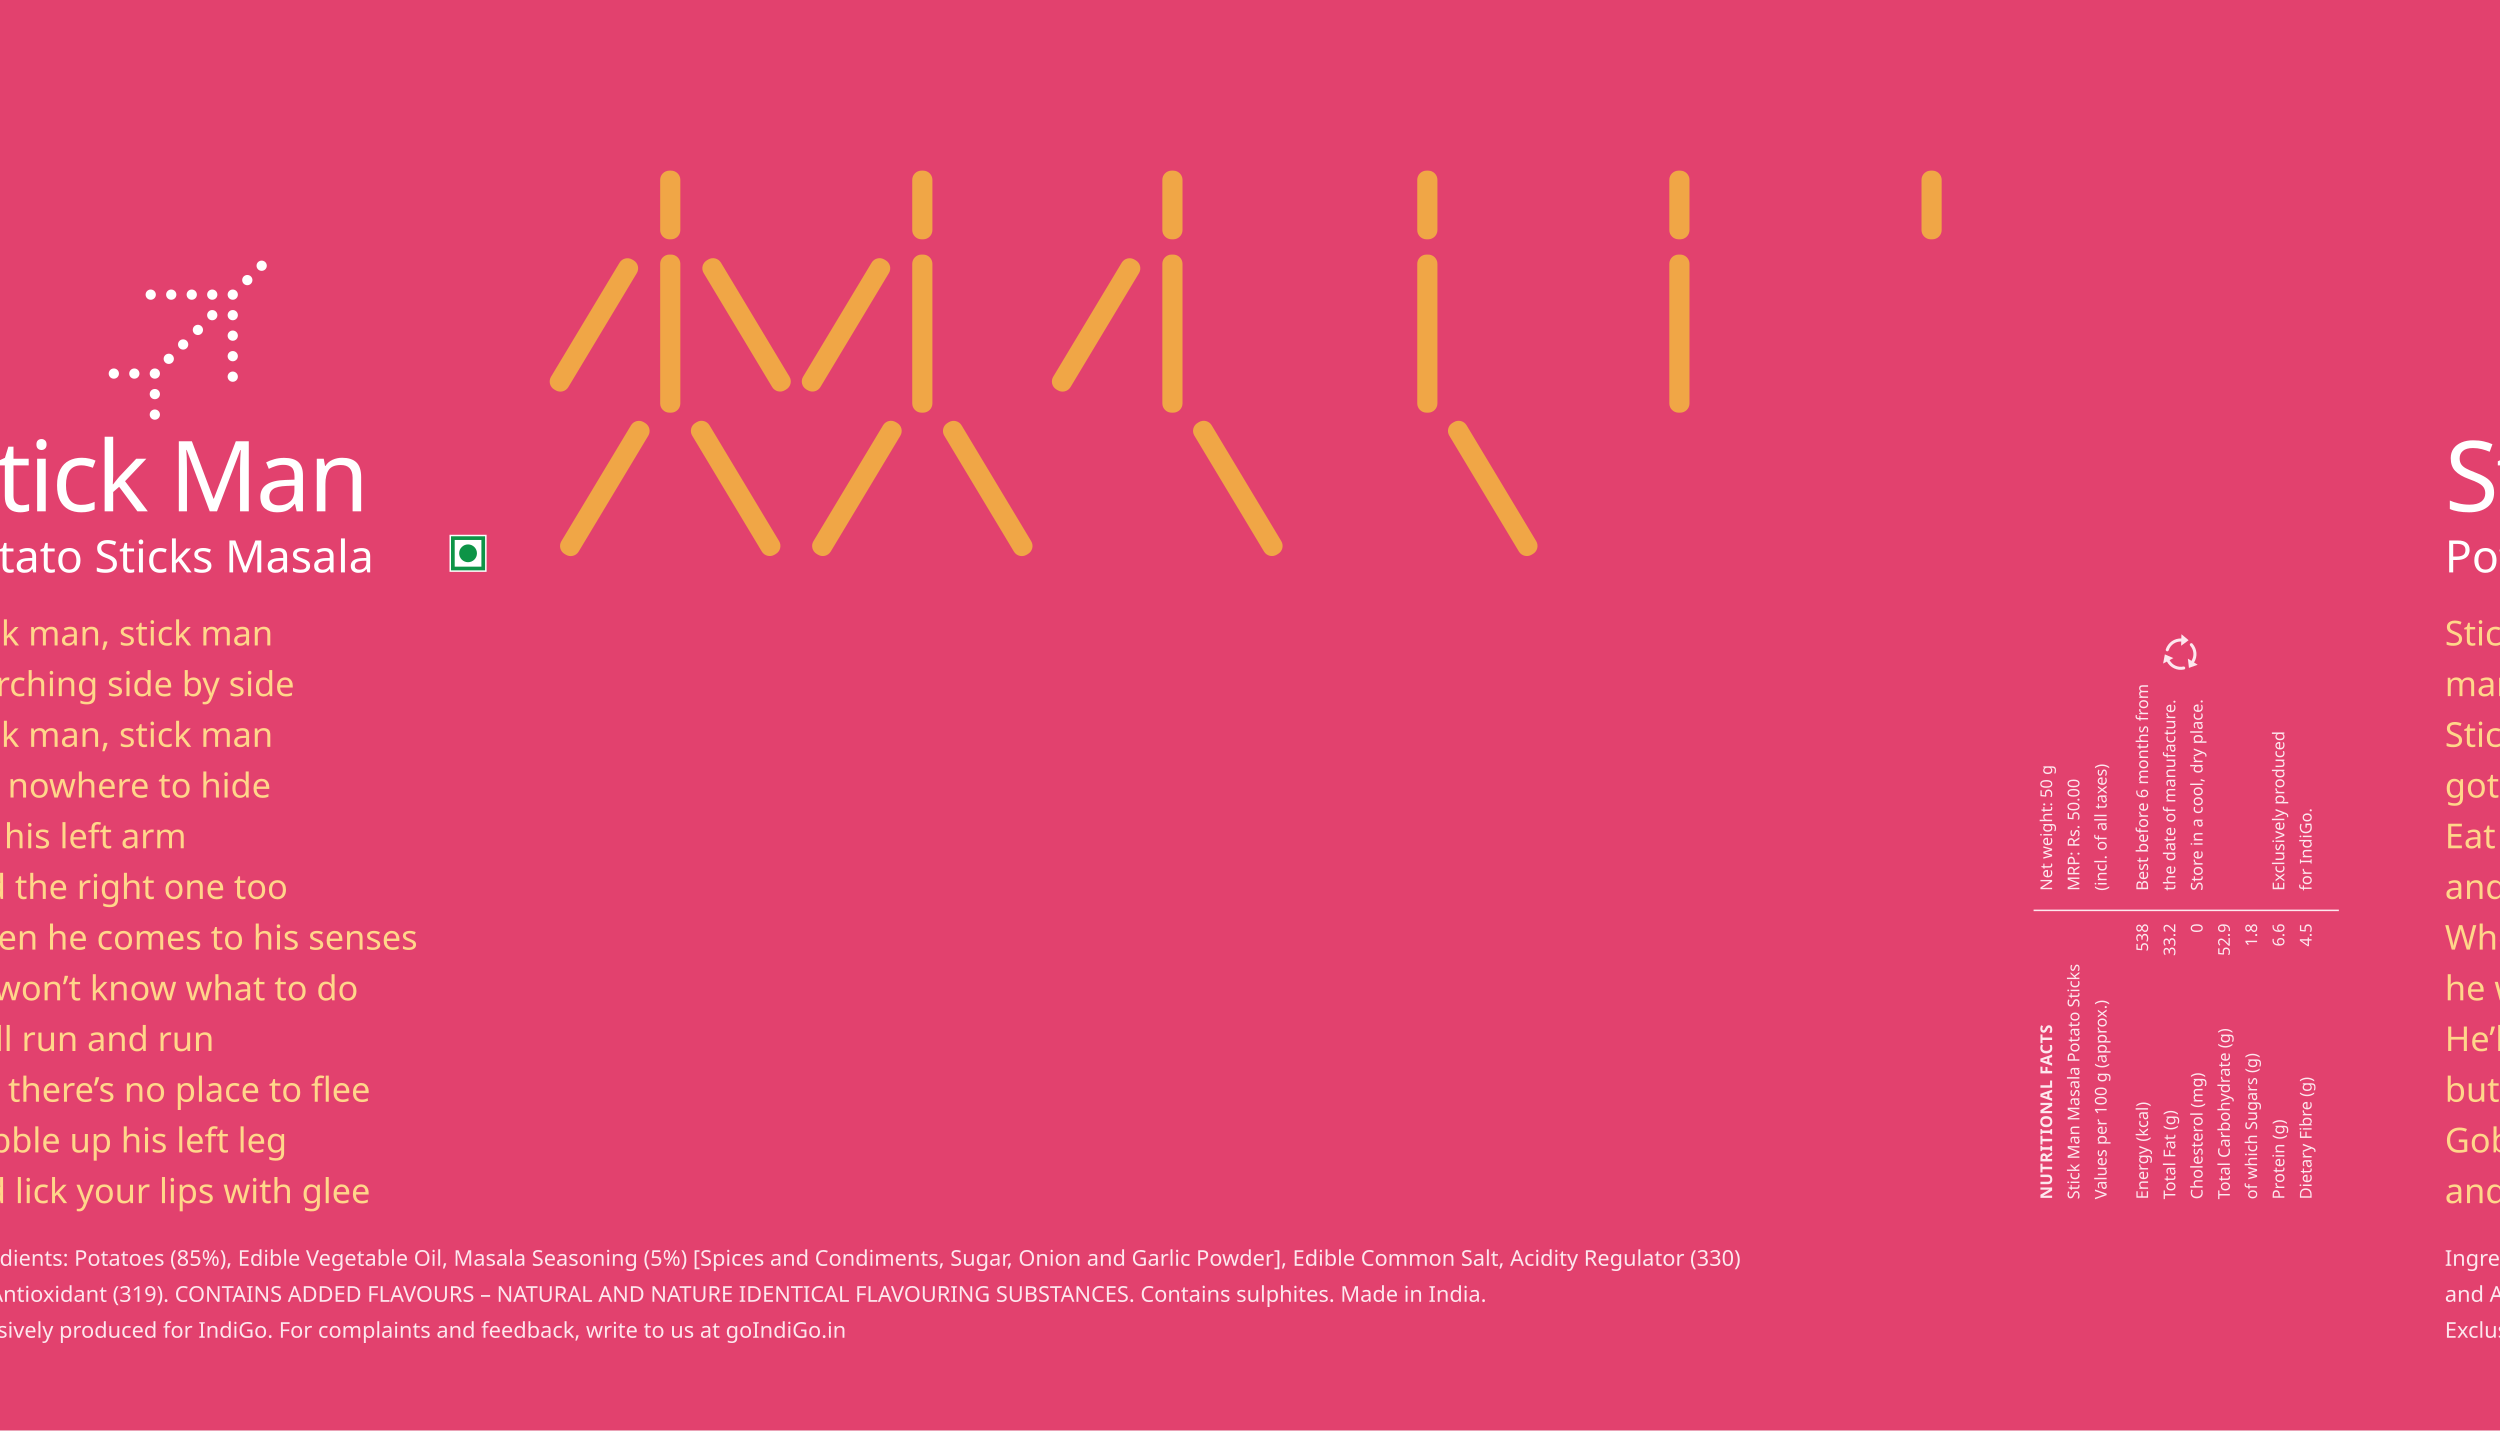
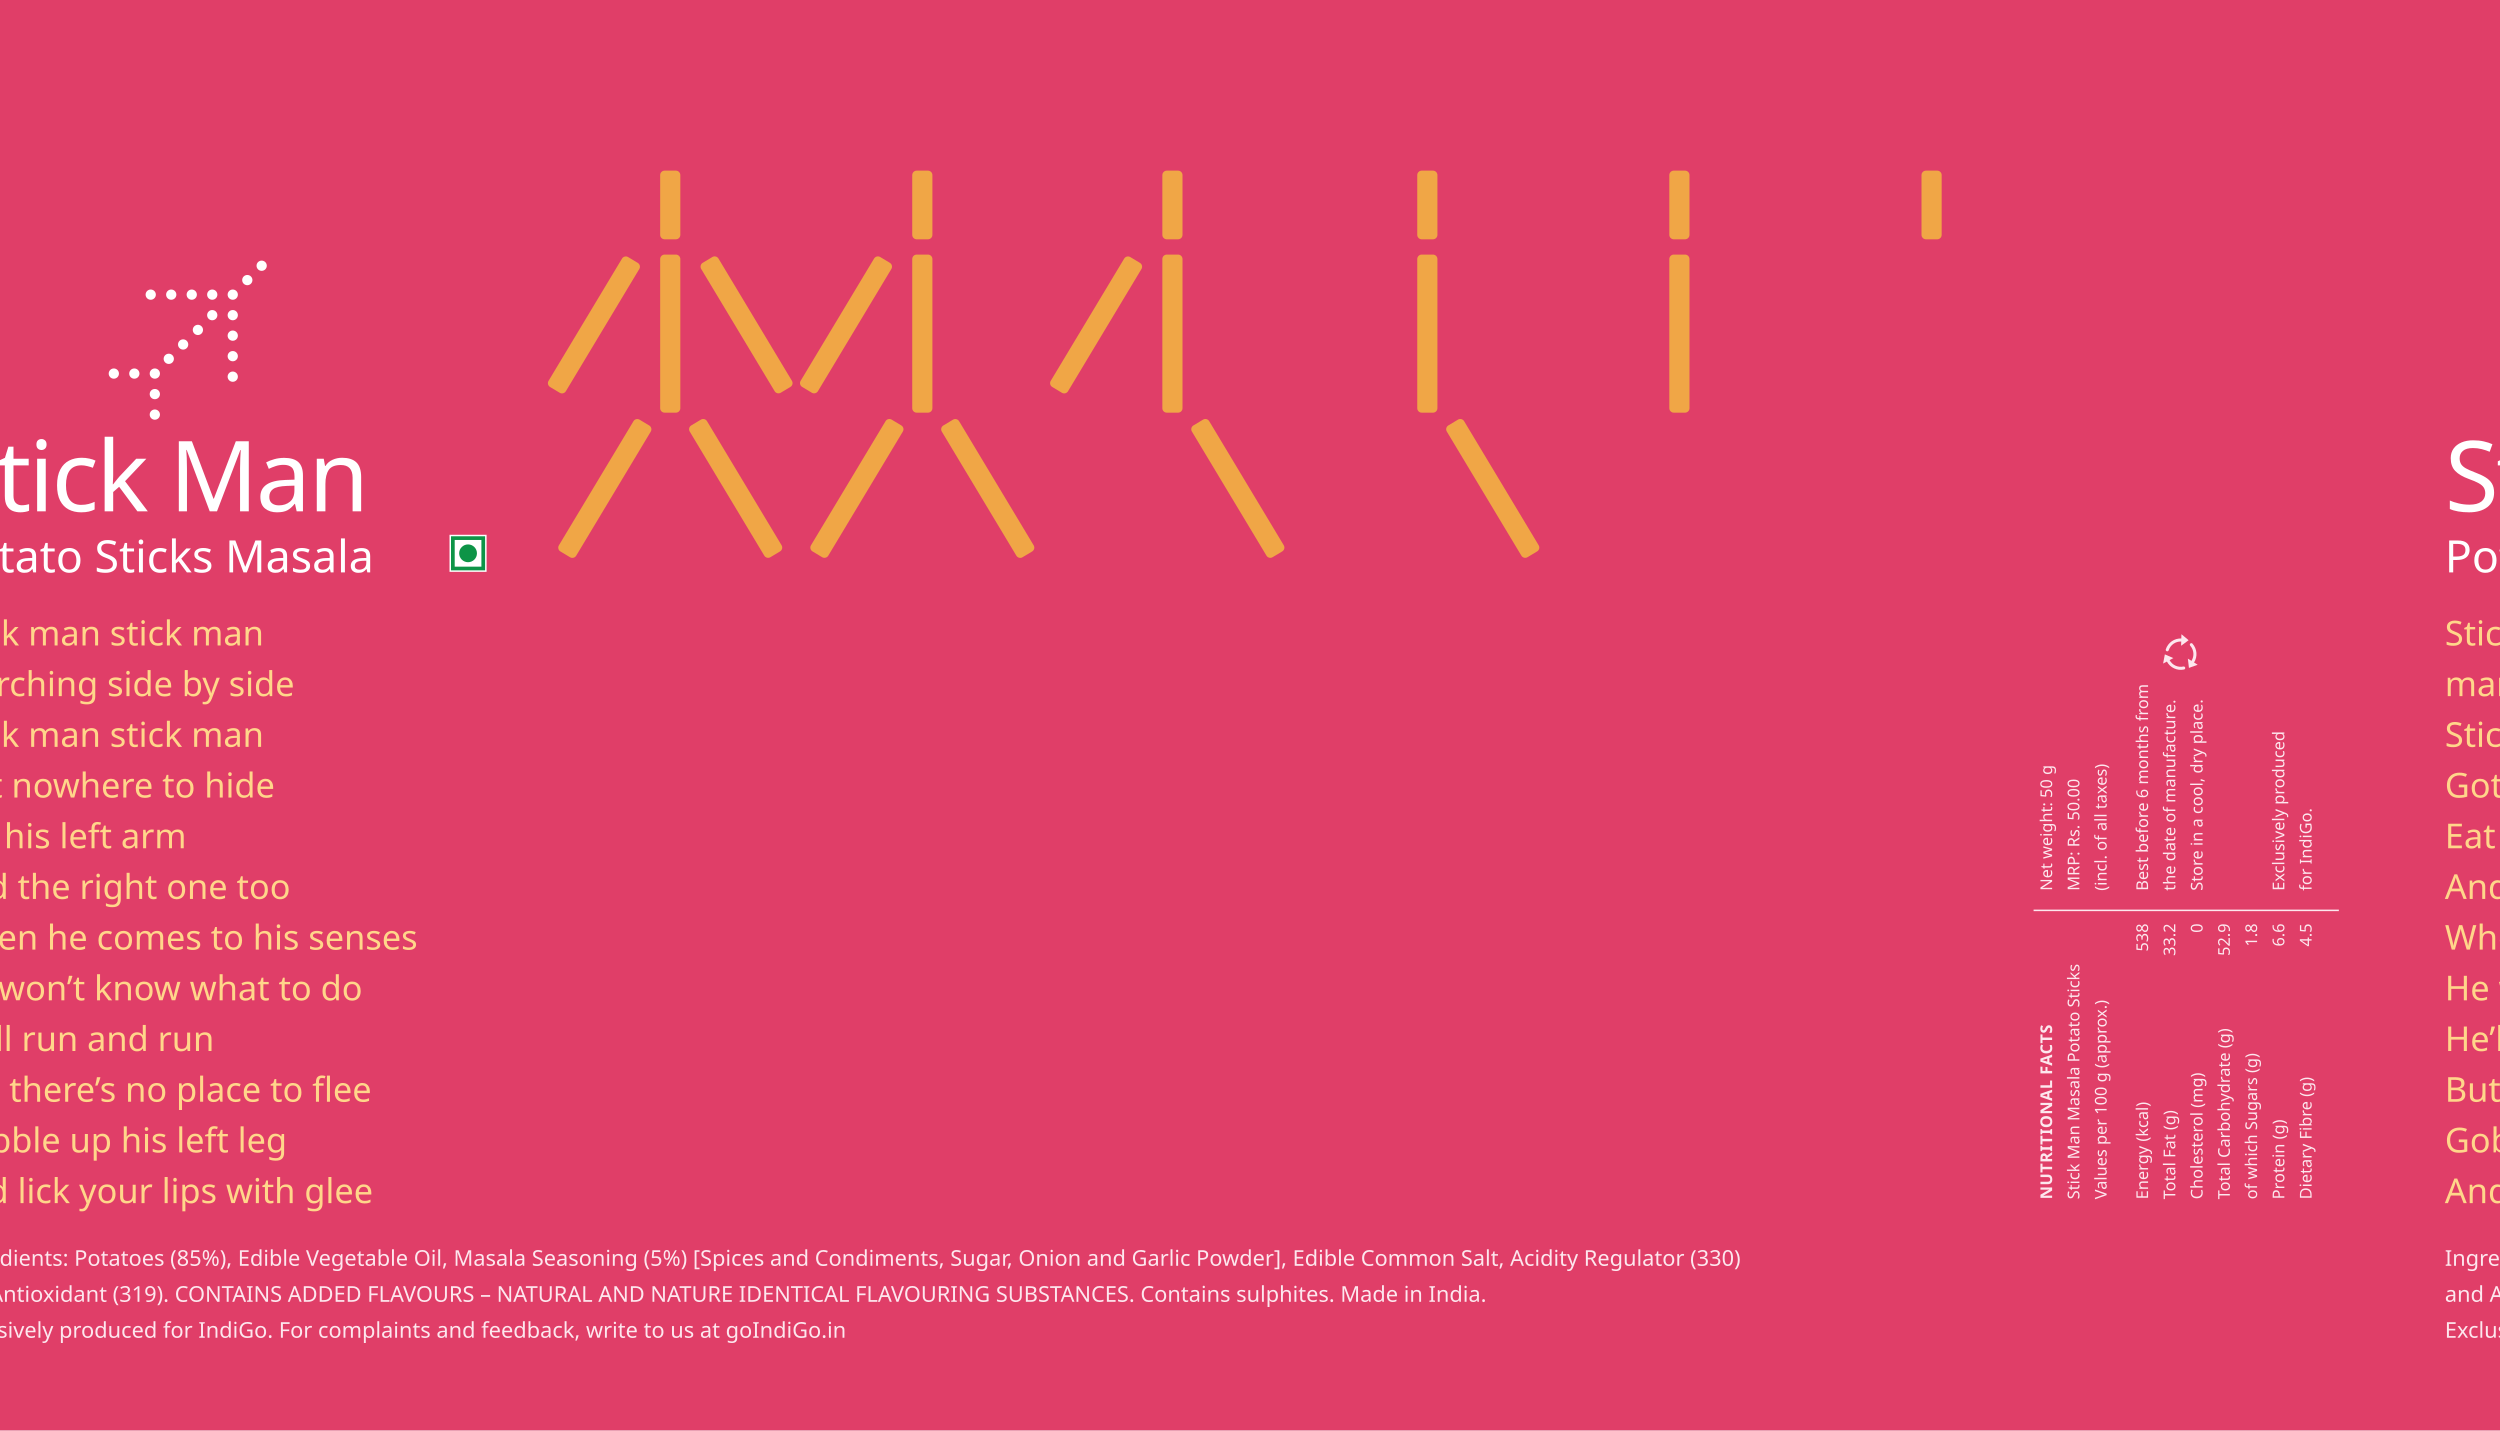
<svg xmlns="http://www.w3.org/2000/svg" viewBox="0 0 2293 1312" data-width="8192">
  <defs>
    <g id="label">
-       <rect x="605.5" y="156.5" width="18.5" height="63.0" rx="8.5" fill="#f0a646" transform="rotate(-0.00 614.7 188.0)" />
-       <rect x="605.5" y="233.5" width="18.5" height="145.0" rx="8.5" fill="#f0a646" transform="rotate(-0.00 614.7 306.0)" />
-       <rect x="535.5" y="228.5" width="18.5" height="139.0" rx="8.5" fill="#f0a646" transform="rotate(31.00 544.7 298.0)" />
-       <rect x="675.5" y="228.5" width="18.5" height="139.0" rx="8.5" fill="#f0a646" transform="rotate(-31.00 684.7 298.0)" />
-       <rect x="545.5" y="377.5" width="18.5" height="141.0" rx="8.5" fill="#f0a646" transform="rotate(31.00 554.7 448.0)" />
-       <rect x="665.5" y="377.5" width="18.5" height="141.0" rx="8.5" fill="#f0a646" transform="rotate(-31.00 674.7 448.0)" />
-       <rect x="836.7" y="156.5" width="18.5" height="63.0" rx="8.5" fill="#f0a646" transform="rotate(-0.00 846.0 188.0)" />
-       <rect x="836.7" y="233.5" width="18.5" height="145.0" rx="8.5" fill="#f0a646" transform="rotate(-0.00 846.0 306.0)" />
-       <rect x="766.7" y="228.5" width="18.5" height="139.0" rx="8.5" fill="#f0a646" transform="rotate(31.00 776.0 298.0)" />
-       <rect x="776.7" y="377.5" width="18.5" height="141.0" rx="8.5" fill="#f0a646" transform="rotate(31.00 786.0 448.0)" />
-       <rect x="896.7" y="377.5" width="18.5" height="141.0" rx="8.5" fill="#f0a646" transform="rotate(-31.00 906.0 448.0)" />
-       <rect x="1066.1" y="156.5" width="18.5" height="63.0" rx="8.5" fill="#f0a646" transform="rotate(-0.00 1075.3 188.0)" />
-       <rect x="1066.1" y="233.5" width="18.5" height="145.0" rx="8.5" fill="#f0a646" transform="rotate(-0.00 1075.3 306.0)" />
-       <rect x="996.1" y="228.5" width="18.5" height="139.0" rx="8.5" fill="#f0a646" transform="rotate(31.00 1005.3 298.0)" />
-       <rect x="1126.1" y="377.5" width="18.5" height="141.0" rx="8.5" fill="#f0a646" transform="rotate(-31.00 1135.3 448.0)" />
-       <rect x="1299.9" y="156.5" width="18.5" height="63.0" rx="8.5" fill="#f0a646" transform="rotate(-0.00 1309.1 188.0)" />
-       <rect x="1299.9" y="233.5" width="18.5" height="145.0" rx="8.5" fill="#f0a646" transform="rotate(-0.00 1309.1 306.0)" />
-       <rect x="1359.9" y="377.5" width="18.5" height="141.0" rx="8.5" fill="#f0a646" transform="rotate(-31.00 1369.1 448.0)" />
-       <rect x="1531.1" y="156.5" width="18.5" height="63.0" rx="8.5" fill="#f0a646" transform="rotate(-0.00 1540.4 188.0)" />
-       <rect x="1531.1" y="233.5" width="18.5" height="145.0" rx="8.5" fill="#f0a646" transform="rotate(-0.00 1540.4 306.0)" />
-       <rect x="1762.4" y="156.5" width="18.5" height="63.0" rx="8.5" fill="#f0a646" transform="rotate(-0.00 1771.6 188.0)" />
+       <rect x="605.5" y="156.5" width="18.5" height="63.0" rx="4.1" fill="#f0a646" transform="rotate(-0.00 614.7 188.0)" />
+       <rect x="605.5" y="233.5" width="18.5" height="145.0" rx="4.1" fill="#f0a646" transform="rotate(-0.00 614.7 306.0)" />
+       <rect x="535.5" y="228.5" width="18.5" height="139.0" rx="4.1" fill="#f0a646" transform="rotate(31.00 544.7 298.0)" />
+       <rect x="675.5" y="228.5" width="18.5" height="139.0" rx="4.1" fill="#f0a646" transform="rotate(-31.00 684.7 298.0)" />
+       <rect x="545.5" y="377.5" width="18.5" height="141.0" rx="4.1" fill="#f0a646" transform="rotate(31.00 554.7 448.0)" />
+       <rect x="665.5" y="377.5" width="18.5" height="141.0" rx="4.1" fill="#f0a646" transform="rotate(-31.00 674.7 448.0)" />
+       <rect x="836.7" y="156.5" width="18.5" height="63.0" rx="4.1" fill="#f0a646" transform="rotate(-0.00 846.0 188.0)" />
+       <rect x="836.7" y="233.5" width="18.5" height="145.0" rx="4.1" fill="#f0a646" transform="rotate(-0.00 846.0 306.0)" />
+       <rect x="766.7" y="228.5" width="18.5" height="139.0" rx="4.1" fill="#f0a646" transform="rotate(31.00 776.0 298.0)" />
+       <rect x="776.7" y="377.5" width="18.5" height="141.0" rx="4.1" fill="#f0a646" transform="rotate(31.00 786.0 448.0)" />
+       <rect x="896.7" y="377.5" width="18.5" height="141.0" rx="4.1" fill="#f0a646" transform="rotate(-31.00 906.0 448.0)" />
+       <rect x="1066.1" y="156.5" width="18.5" height="63.0" rx="4.1" fill="#f0a646" transform="rotate(-0.00 1075.3 188.0)" />
+       <rect x="1066.1" y="233.5" width="18.5" height="145.0" rx="4.1" fill="#f0a646" transform="rotate(-0.00 1075.3 306.0)" />
+       <rect x="996.1" y="228.5" width="18.5" height="139.0" rx="4.1" fill="#f0a646" transform="rotate(31.00 1005.3 298.0)" />
+       <rect x="1126.1" y="377.5" width="18.5" height="141.0" rx="4.1" fill="#f0a646" transform="rotate(-31.00 1135.3 448.0)" />
+       <rect x="1299.9" y="156.5" width="18.5" height="63.0" rx="4.1" fill="#f0a646" transform="rotate(-0.00 1309.1 188.0)" />
+       <rect x="1299.9" y="233.5" width="18.5" height="145.0" rx="4.1" fill="#f0a646" transform="rotate(-0.00 1309.1 306.0)" />
+       <rect x="1359.9" y="377.5" width="18.5" height="141.0" rx="4.1" fill="#f0a646" transform="rotate(-31.00 1369.1 448.0)" />
+       <rect x="1531.1" y="156.5" width="18.5" height="63.0" rx="4.1" fill="#f0a646" transform="rotate(-0.00 1540.4 188.0)" />
+       <rect x="1531.1" y="233.5" width="18.5" height="145.0" rx="4.1" fill="#f0a646" transform="rotate(-0.00 1540.4 306.0)" />
+       <rect x="1762.4" y="156.5" width="18.5" height="63.0" rx="4.1" fill="#f0a646" transform="rotate(-0.00 1771.6 188.0)" />
      <circle cx="2431.65" cy="270.25" r="4.70" fill="#ffffff" />
      <circle cx="2450.46" cy="270.25" r="4.70" fill="#ffffff" />
      <circle cx="2469.27" cy="270.25" r="4.70" fill="#ffffff" />
      <circle cx="2488.07" cy="270.25" r="4.70" fill="#ffffff" />
      <circle cx="2506.88" cy="270.25" r="4.70" fill="#ffffff" />
      <circle cx="2506.88" cy="289.06" r="4.70" fill="#ffffff" />
      <circle cx="2506.88" cy="307.86" r="4.70" fill="#ffffff" />
      <circle cx="2506.88" cy="326.67" r="4.70" fill="#ffffff" />
      <circle cx="2506.88" cy="345.48" r="4.70" fill="#ffffff" />
      <circle cx="2520.23" cy="256.90" r="4.70" fill="#ffffff" />
      <circle cx="2533.40" cy="243.73" r="4.70" fill="#ffffff" />
      <circle cx="2488.07" cy="289.06" r="4.70" fill="#ffffff" />
      <circle cx="2474.91" cy="302.60" r="4.70" fill="#ffffff" />
      <circle cx="2461.37" cy="315.95" r="4.70" fill="#ffffff" />
      <circle cx="2448.20" cy="329.11" r="4.70" fill="#ffffff" />
      <circle cx="2435.41" cy="342.65" r="4.70" fill="#ffffff" />
      <circle cx="2416.61" cy="342.65" r="4.70" fill="#ffffff" />
      <circle cx="2397.80" cy="342.65" r="4.70" fill="#ffffff" />
      <circle cx="2435.41" cy="361.46" r="4.70" fill="#ffffff" />
      <circle cx="2435.41" cy="380.27" r="4.70" fill="#ffffff" />
      <text x="2242.4" y="469.0" font-family="Comfortaa" font-weight="500" font-size="90.0" fill="#ffffff" text-anchor="start" letter-spacing="-2.25">Stick Man</text>
      <text x="2242.4" y="525.0" font-family="Comfortaa" font-weight="500" font-size="41.0" fill="#ffffff" text-anchor="start">Potato Sticks Masala</text>
      <rect x="2705.7" y="490.5" width="34.0" height="34.0" fill="#ffffff" />
      <rect x="2708.76" y="493.56" width="27.88" height="27.88" fill="none" stroke="#0d9447" stroke-width="3.4" />
      <circle cx="2722.7" cy="507.5" r="8.16" fill="#0d9447" />
-       <text x="2242.4" y="592.0" font-family="Comfortaa" font-weight="500" font-size="31.5" fill="#ffd68a" text-anchor="start">Stick man, stick man</text>
+       <text x="2242.4" y="592.0" font-family="Comfortaa" font-weight="500" font-size="31.5" fill="#ffd68a" text-anchor="start">Stick man stick man</text>
      <text x="2242.4" y="638.5" font-family="Comfortaa" font-weight="500" font-size="31.5" fill="#ffd68a" text-anchor="start">marching side by side</text>
-       <text x="2242.4" y="685.0" font-family="Comfortaa" font-weight="500" font-size="31.5" fill="#ffd68a" text-anchor="start">Stick man, stick man</text>
-       <text x="2242.4" y="731.5" font-family="Comfortaa" font-weight="500" font-size="31.5" fill="#ffd68a" text-anchor="start">got nowhere to hide</text>
+       <text x="2242.4" y="685.0" font-family="Comfortaa" font-weight="500" font-size="31.5" fill="#ffd68a" text-anchor="start">Stick man stick man</text>
+       <text x="2242.4" y="731.5" font-family="Comfortaa" font-weight="500" font-size="31.5" fill="#ffd68a" text-anchor="start">Got nowhere to hide</text>
      <text x="2242.4" y="778.0" font-family="Comfortaa" font-weight="500" font-size="31.5" fill="#ffd68a" text-anchor="start">Eat his left arm</text>
-       <text x="2242.4" y="824.5" font-family="Comfortaa" font-weight="500" font-size="31.5" fill="#ffd68a" text-anchor="start">and the right one too</text>
+       <text x="2242.4" y="824.5" font-family="Comfortaa" font-weight="500" font-size="31.5" fill="#ffd68a" text-anchor="start">And the right one too</text>
      <text x="2242.4" y="871.0" font-family="Comfortaa" font-weight="500" font-size="31.5" fill="#ffd68a" text-anchor="start">When he comes to his senses</text>
-       <text x="2242.4" y="917.5" font-family="Comfortaa" font-weight="500" font-size="31.5" fill="#ffd68a" text-anchor="start">he won’t know what to do</text>
+       <text x="2242.4" y="917.5" font-family="Comfortaa" font-weight="500" font-size="31.5" fill="#ffd68a" text-anchor="start">He won’t know what to do</text>
      <text x="2242.4" y="964.0" font-family="Comfortaa" font-weight="500" font-size="31.5" fill="#ffd68a" text-anchor="start">He’ll run and run</text>
-       <text x="2242.4" y="1010.5" font-family="Comfortaa" font-weight="500" font-size="31.5" fill="#ffd68a" text-anchor="start">but there’s no place to flee</text>
+       <text x="2242.4" y="1010.5" font-family="Comfortaa" font-weight="500" font-size="31.5" fill="#ffd68a" text-anchor="start">But there’s no place to flee</text>
      <text x="2242.4" y="1057.0" font-family="Comfortaa" font-weight="500" font-size="31.5" fill="#ffd68a" text-anchor="start">Gobble up his left leg</text>
-       <text x="2242.4" y="1103.5" font-family="Comfortaa" font-weight="500" font-size="31.5" fill="#ffd68a" text-anchor="start">and lick your lips with glee</text>
+       <text x="2242.4" y="1103.5" font-family="Comfortaa" font-weight="500" font-size="31.5" fill="#ffd68a" text-anchor="start">And lick your lips with glee</text>
      <text x="2242.4" y="1161.0" font-family="Comfortaa" font-weight="500" font-size="20.0" fill="#fde7ee" text-anchor="start">Ingredients: Potatoes (85%), Edible Vegetable Oil, Masala Seasoning (5%) [Spices and Condiments, Sugar, Onion and Garlic Powder], Edible Common Salt, Acidity Regulator (330)</text>
      <text x="2242.4" y="1194.0" font-family="Comfortaa" font-weight="500" font-size="20.0" fill="#fde7ee" text-anchor="start">and Antioxidant (319). CONTAINS ADDED FLAVOURS – NATURAL AND NATURE IDENTICAL FLAVOURING SUBSTANCES. Contains sulphites. Made in India.</text>
      <text x="2242.4" y="1227.0" font-family="Comfortaa" font-weight="500" font-size="20.0" fill="#fde7ee" text-anchor="start">Exclusively produced for IndiGo. For complaints and feedback, write to us at goIndiGo.in</text>
      <g transform="translate(1860.2 1100.0) rotate(-90)">
        <text x="0.0" y="22.0" font-family="Comfortaa" font-weight="700" font-size="15.0" fill="#fde7ee" text-anchor="start" letter-spacing="0.40">NUTRITIONAL FACTS</text>
        <text x="0.0" y="47.0" font-family="Comfortaa" font-weight="500" font-size="15.0" fill="#fde7ee" text-anchor="start">Stick Man Masala Potato Sticks</text>
        <text x="0.0" y="72.0" font-family="Comfortaa" font-weight="500" font-size="15.0" fill="#fde7ee" text-anchor="start">Values per 100 g (approx.)</text>
        <text x="0.0" y="110.0" font-family="Comfortaa" font-weight="500" font-size="15.0" fill="#fde7ee" text-anchor="start">Energy (kcal)</text>
        <text x="253.0" y="110.0" font-family="Comfortaa" font-weight="500" font-size="15.0" fill="#fde7ee" text-anchor="end">538</text>
        <text x="0.0" y="135.0" font-family="Comfortaa" font-weight="500" font-size="15.0" fill="#fde7ee" text-anchor="start">Total Fat (g)</text>
        <text x="253.0" y="135.0" font-family="Comfortaa" font-weight="500" font-size="15.0" fill="#fde7ee" text-anchor="end">33.2</text>
        <text x="0.0" y="160.0" font-family="Comfortaa" font-weight="500" font-size="15.0" fill="#fde7ee" text-anchor="start">Cholesterol (mg)</text>
        <text x="253.0" y="160.0" font-family="Comfortaa" font-weight="500" font-size="15.0" fill="#fde7ee" text-anchor="end">0</text>
        <text x="0.0" y="185.0" font-family="Comfortaa" font-weight="500" font-size="15.0" fill="#fde7ee" text-anchor="start">Total Carbohydrate (g)</text>
        <text x="253.0" y="185.0" font-family="Comfortaa" font-weight="500" font-size="15.0" fill="#fde7ee" text-anchor="end">52.9</text>
        <text x="0.0" y="210.0" font-family="Comfortaa" font-weight="500" font-size="15.0" fill="#fde7ee" text-anchor="start">of which Sugars (g)</text>
        <text x="253.0" y="210.0" font-family="Comfortaa" font-weight="500" font-size="15.0" fill="#fde7ee" text-anchor="end">1.8</text>
        <text x="0.0" y="235.0" font-family="Comfortaa" font-weight="500" font-size="15.0" fill="#fde7ee" text-anchor="start">Protein (g)</text>
        <text x="253.0" y="235.0" font-family="Comfortaa" font-weight="500" font-size="15.0" fill="#fde7ee" text-anchor="end">6.6</text>
        <text x="0.0" y="260.0" font-family="Comfortaa" font-weight="500" font-size="15.0" fill="#fde7ee" text-anchor="start">Dietary Fibre (g)</text>
        <text x="253.0" y="260.0" font-family="Comfortaa" font-weight="500" font-size="15.0" fill="#fde7ee" text-anchor="end">4.5</text>
        <line x1="265.0" y1="5.0" x2="265.0" y2="285.0" stroke="#fde7ee" stroke-width="1.4" />
        <text x="283.0" y="22.0" font-family="Comfortaa" font-weight="500" font-size="15.0" fill="#fde7ee" text-anchor="start">Net weight: 50 g</text>
        <text x="283.0" y="47.0" font-family="Comfortaa" font-weight="500" font-size="15.0" fill="#fde7ee" text-anchor="start">MRP: Rs. 50.00</text>
        <text x="283.0" y="72.0" font-family="Comfortaa" font-weight="500" font-size="15.0" fill="#fde7ee" text-anchor="start">(incl. of all taxes)</text>
        <text x="283.0" y="110.0" font-family="Comfortaa" font-weight="500" font-size="15.0" fill="#fde7ee" text-anchor="start">Best before 6 months from</text>
        <text x="283.0" y="135.0" font-family="Comfortaa" font-weight="500" font-size="15.0" fill="#fde7ee" text-anchor="start">the date of manufacture.</text>
        <text x="283.0" y="160.0" font-family="Comfortaa" font-weight="500" font-size="15.0" fill="#fde7ee" text-anchor="start">Store in a cool, dry place.</text>
        <text x="283.0" y="235.0" font-family="Comfortaa" font-weight="500" font-size="15.0" fill="#fde7ee" text-anchor="start">Exclusively produced</text>
        <text x="283.0" y="260.0" font-family="Comfortaa" font-weight="500" font-size="15.0" fill="#fde7ee" text-anchor="start">for IndiGo.</text>
        <path d="M504.0 127.6 A13.0 13.0 0 0 1 513.0 140.5" fill="none" stroke="#fde7ee" stroke-width="2.8" stroke-linecap="round" />
        <path d="M512.8 147.2 L518.3 140.6 L507.7 140.3 Z" fill="#fde7ee" />
        <path d="M508.7 149.7 A13.0 13.0 0 0 1 493.1 151.0" fill="none" stroke="#fde7ee" stroke-width="2.8" stroke-linecap="round" />
        <path d="M487.4 147.5 L490.3 155.5 L495.9 146.5 Z" fill="#fde7ee" />
        <path d="M487.3 142.7 A13.0 13.0 0 0 1 493.9 128.5" fill="none" stroke="#fde7ee" stroke-width="2.8" stroke-linecap="round" />
        <path d="M499.8 125.4 L491.4 123.8 L496.4 133.2 Z" fill="#fde7ee" />
      </g>
    </g>
  </defs>
-   <rect width="2293.4" height="1312.0" fill="#e2416e" />
+   <rect width="2293.4" height="1312.0" fill="#e03e68" />
  <use href="#label" x="-2293.4" />
  <use href="#label" />
  <use href="#label" x="2293.4" />
</svg>
